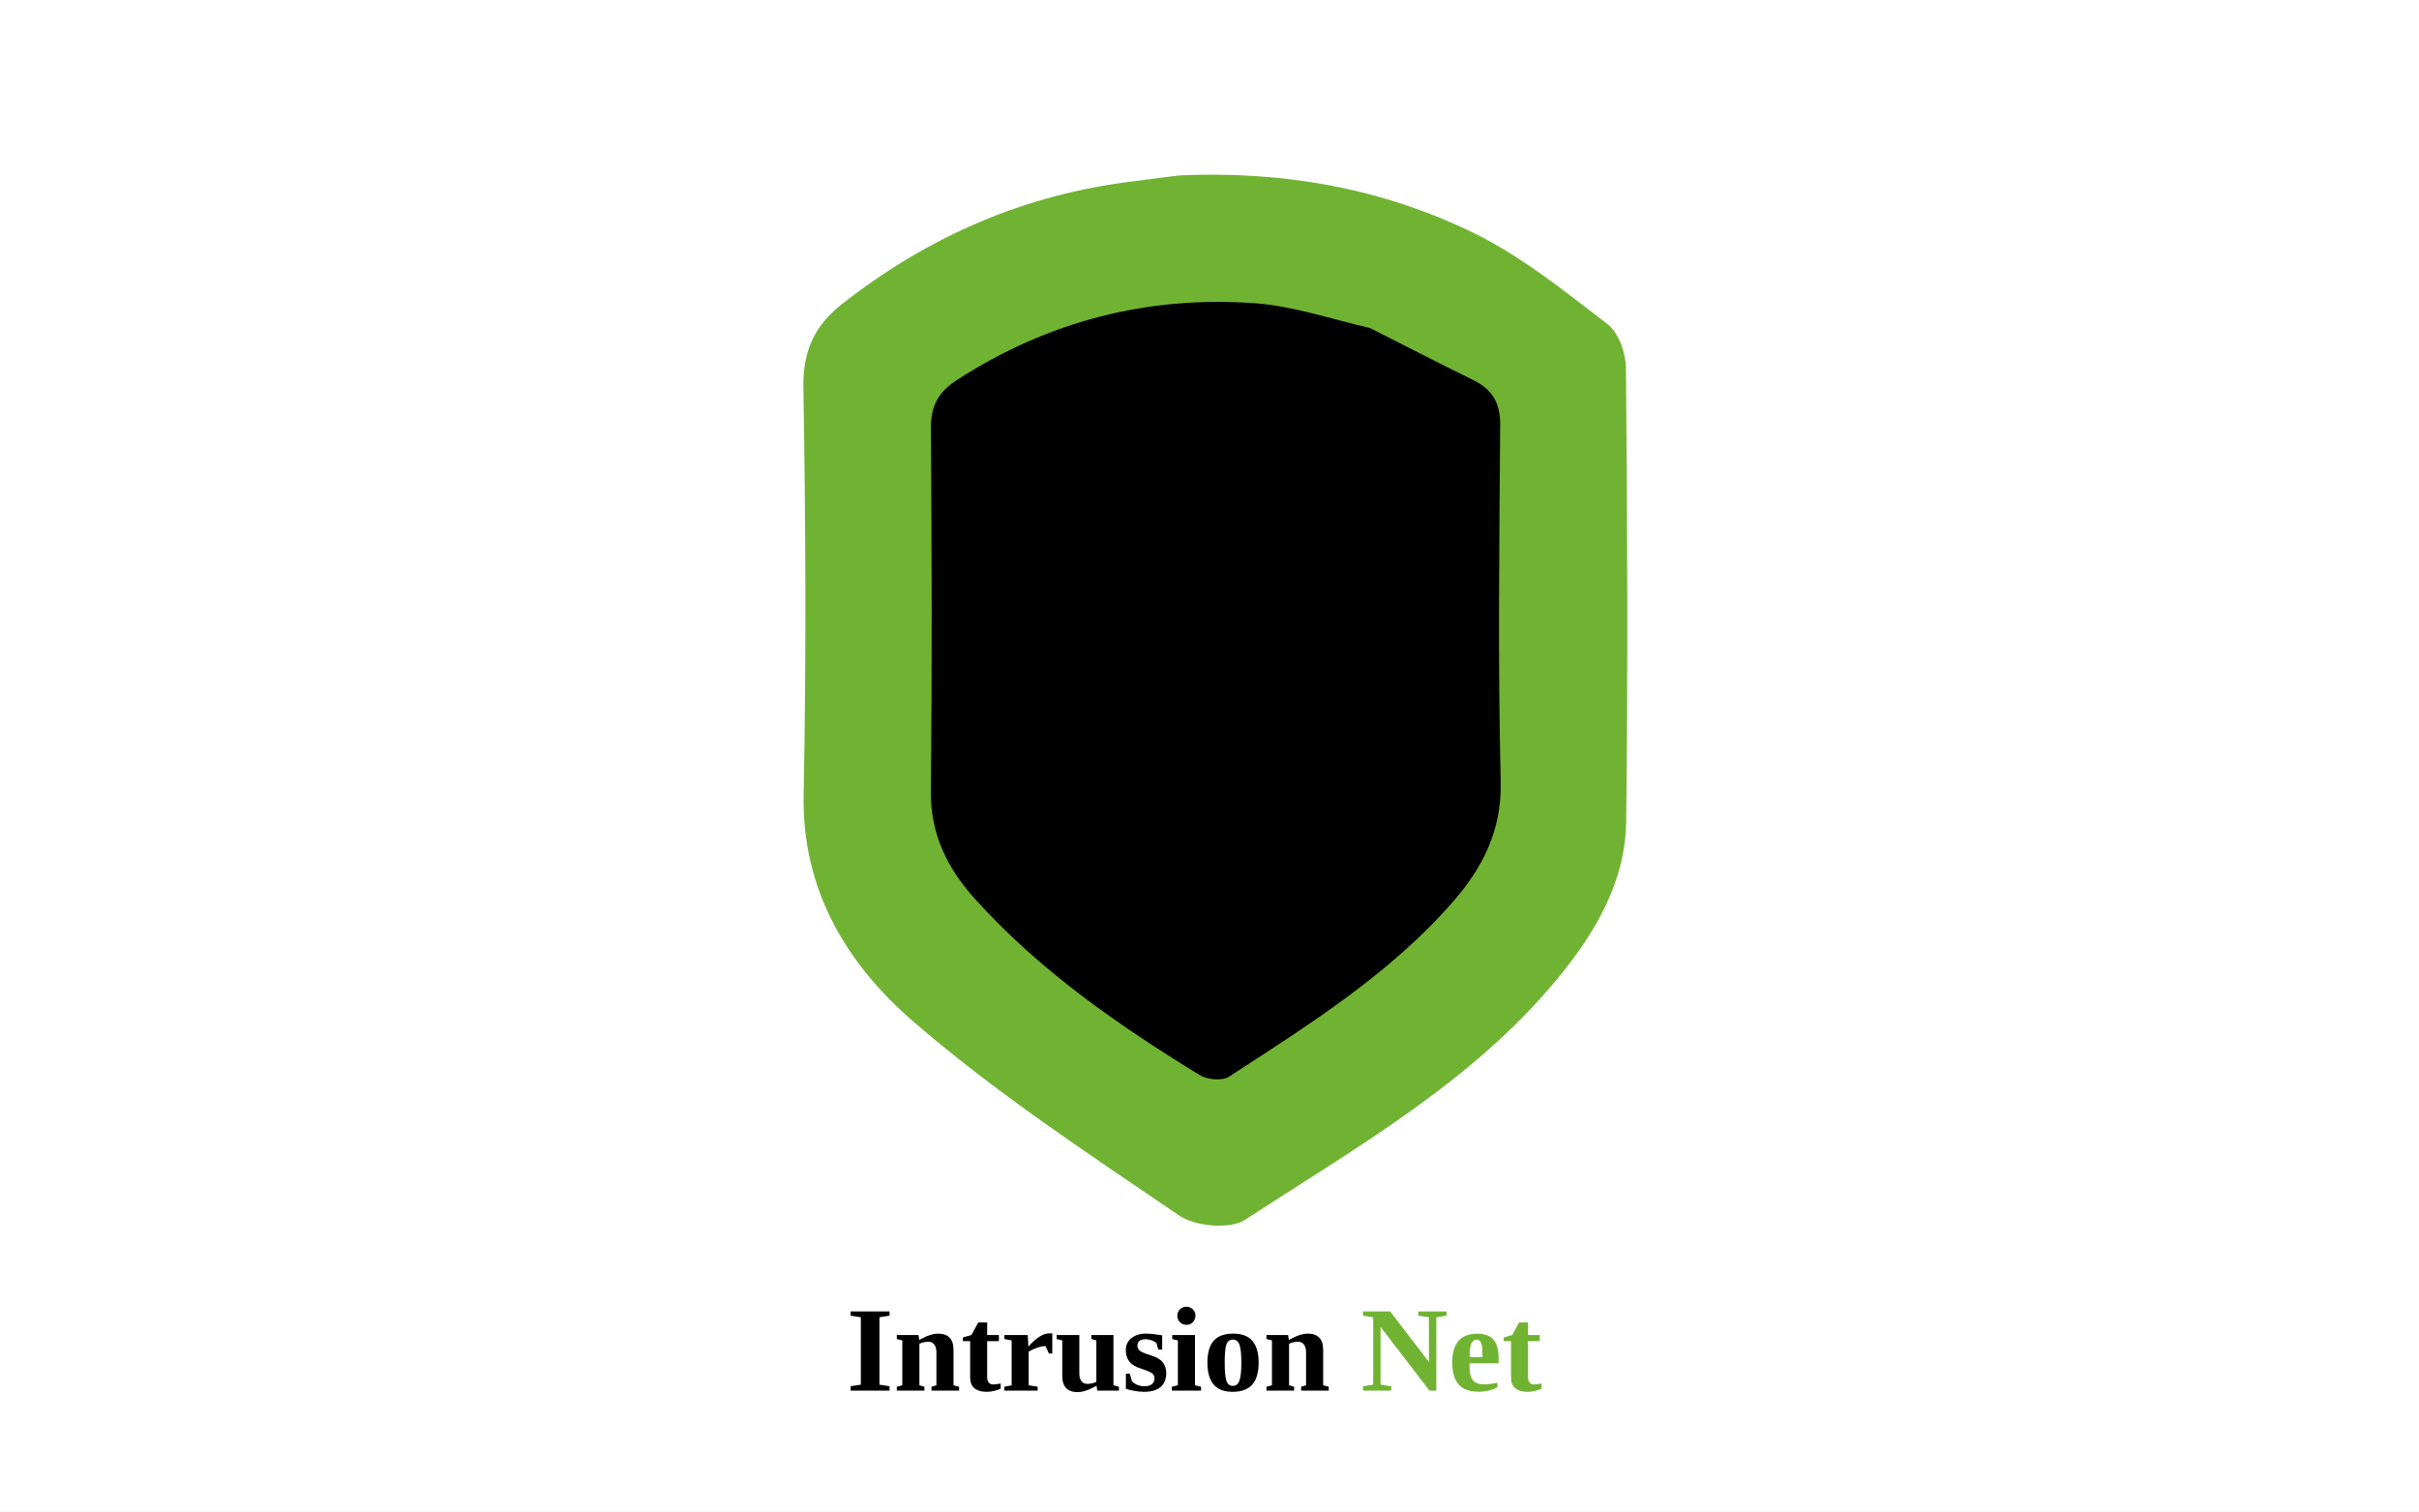
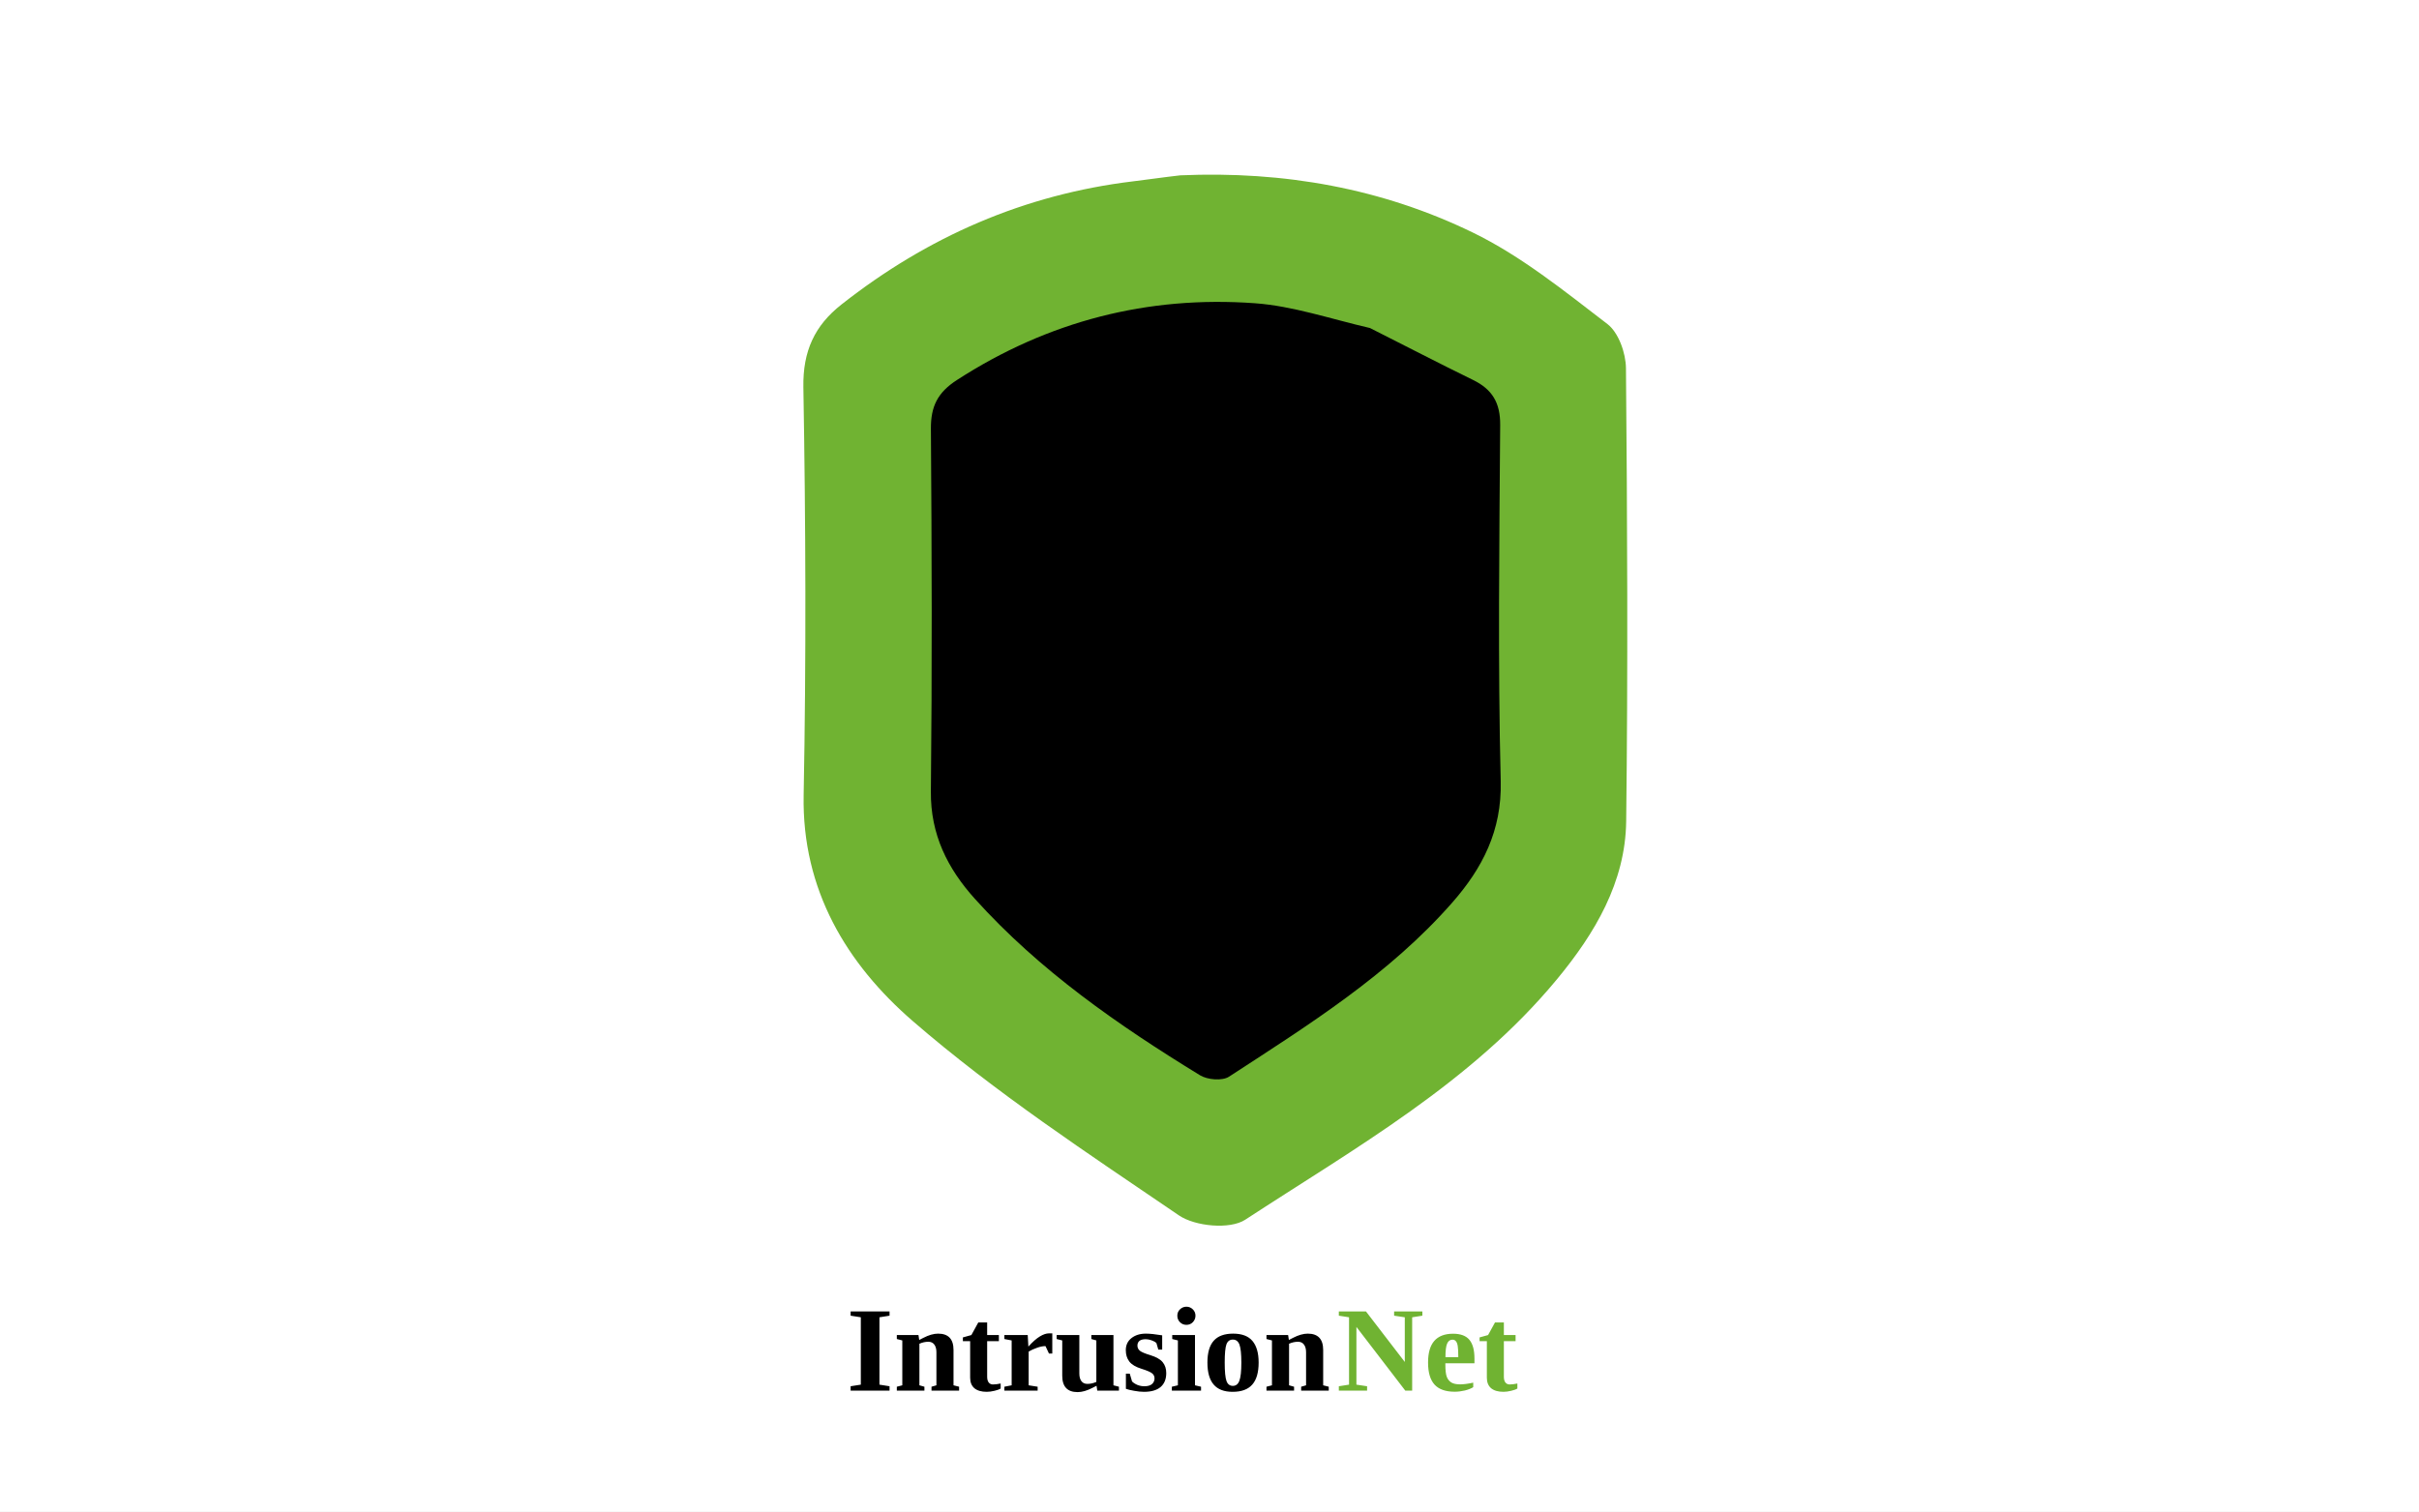
<svg xmlns="http://www.w3.org/2000/svg" version="1.1" id="Layer_1" fill="white" width="400px" height="250px" viewBox="0 0 400 250" xml:space="preserve">
  <rect width="100%" height="100%" fill="white" />
  <g transform="translate(100,15)">
    <path fill="none" opacity="1" stroke="none" d="M119,201C79.358,201,40.216,201,1.037,201C1.037,134.4,1.037,67.799,1.037,1.099C67.559,1.099,134.118,1.099,200.838,1.099C200.838,67.666,200.838,134.333,200.838,201C173.799,201,146.65,201,119,201z M94.695,14C92.261,14.332,89.83,14.696,87.39,14.99C69.355,17.164,53.359,24.17,39.138,35.366C34.715,38.847,32.742,43.058,32.845,49.061C33.231,71.535,33.322,94.026,32.89,116.498C32.587,132.23,40.07,144.468,50.909,153.861C64.604,165.728,79.914,175.784,94.94,186.017C97.629,187.848,103.385,188.387,105.906,186.739C124.118,174.839,143.331,164.064,157.483,146.935C163.718,139.389,168.779,130.916,168.901,120.837C169.203,95.862,169.087,70.88,168.865,45.904C168.843,43.406,167.649,40.013,165.801,38.597C158.67,33.134,151.523,27.336,143.515,23.449C128.547,16.183,112.378,13.255,94.695,14z" />
    <path fill="#70B332" opacity="1" stroke="none" d="M95.175,14C112.378,13.255,128.547,16.183,143.515,23.449C151.523,27.336,158.67,33.134,165.801,38.597C167.649,40.013,168.843,43.406,168.865,45.904C169.087,70.88,169.203,95.862,168.901,120.837C168.779,130.916,163.718,139.389,157.483,146.935C143.331,164.064,124.118,174.839,105.906,186.739C103.385,188.387,97.629,187.848,94.94,186.017C79.914,175.784,64.604,165.728,50.909,153.861C40.07,144.468,32.587,132.23,32.89,116.498C33.322,94.026,33.231,71.535,32.845,49.061C32.742,43.058,34.715,38.847,39.138,35.366C53.359,24.17,69.355,17.164,87.39,14.99C89.83,14.696,92.261,14.332,95.175,14z" />
    <path fill="#000000" opacity="1" stroke="none" d="M126.539,39.255C132.457,42.238,137.984,45.111,143.579,47.843C146.747,49.39,148.094,51.615,148.067,55.273C147.923,74.933,147.676,94.602,148.154,114.252C148.353,122.402,145.119,128.602,140.171,134.252C129.712,146.193,116.361,154.537,103.224,163.081C102.112,163.805,99.664,163.6,98.435,162.848C84.903,154.563,71.904,145.541,61.198,133.656C56.688,128.65,53.852,123.015,53.927,115.905C54.138,95.913,54.078,75.917,53.931,55.924C53.904,52.209,55.047,49.913,58.248,47.845C73.294,38.124,89.762,33.877,107.489,35.154C113.78,35.608,119.952,37.728,126.539,39.255z" />
    <text x="20%" y="215" font-family="Jersey 20" font-size="20" fill="black" text-anchor="middle" font-weight="bold">Intrusion</text>
-     <text x="35%" y="215" font-family="Jersey 20" font-size="20" fill="#70B332" text-anchor="middle" font-weight="bold">Net</text>
+     <text x="34%" y="215" font-family="Jersey 20" font-size="20" fill="#70B332" text-anchor="middle" font-weight="bold">Net</text>
  </g>
</svg>
